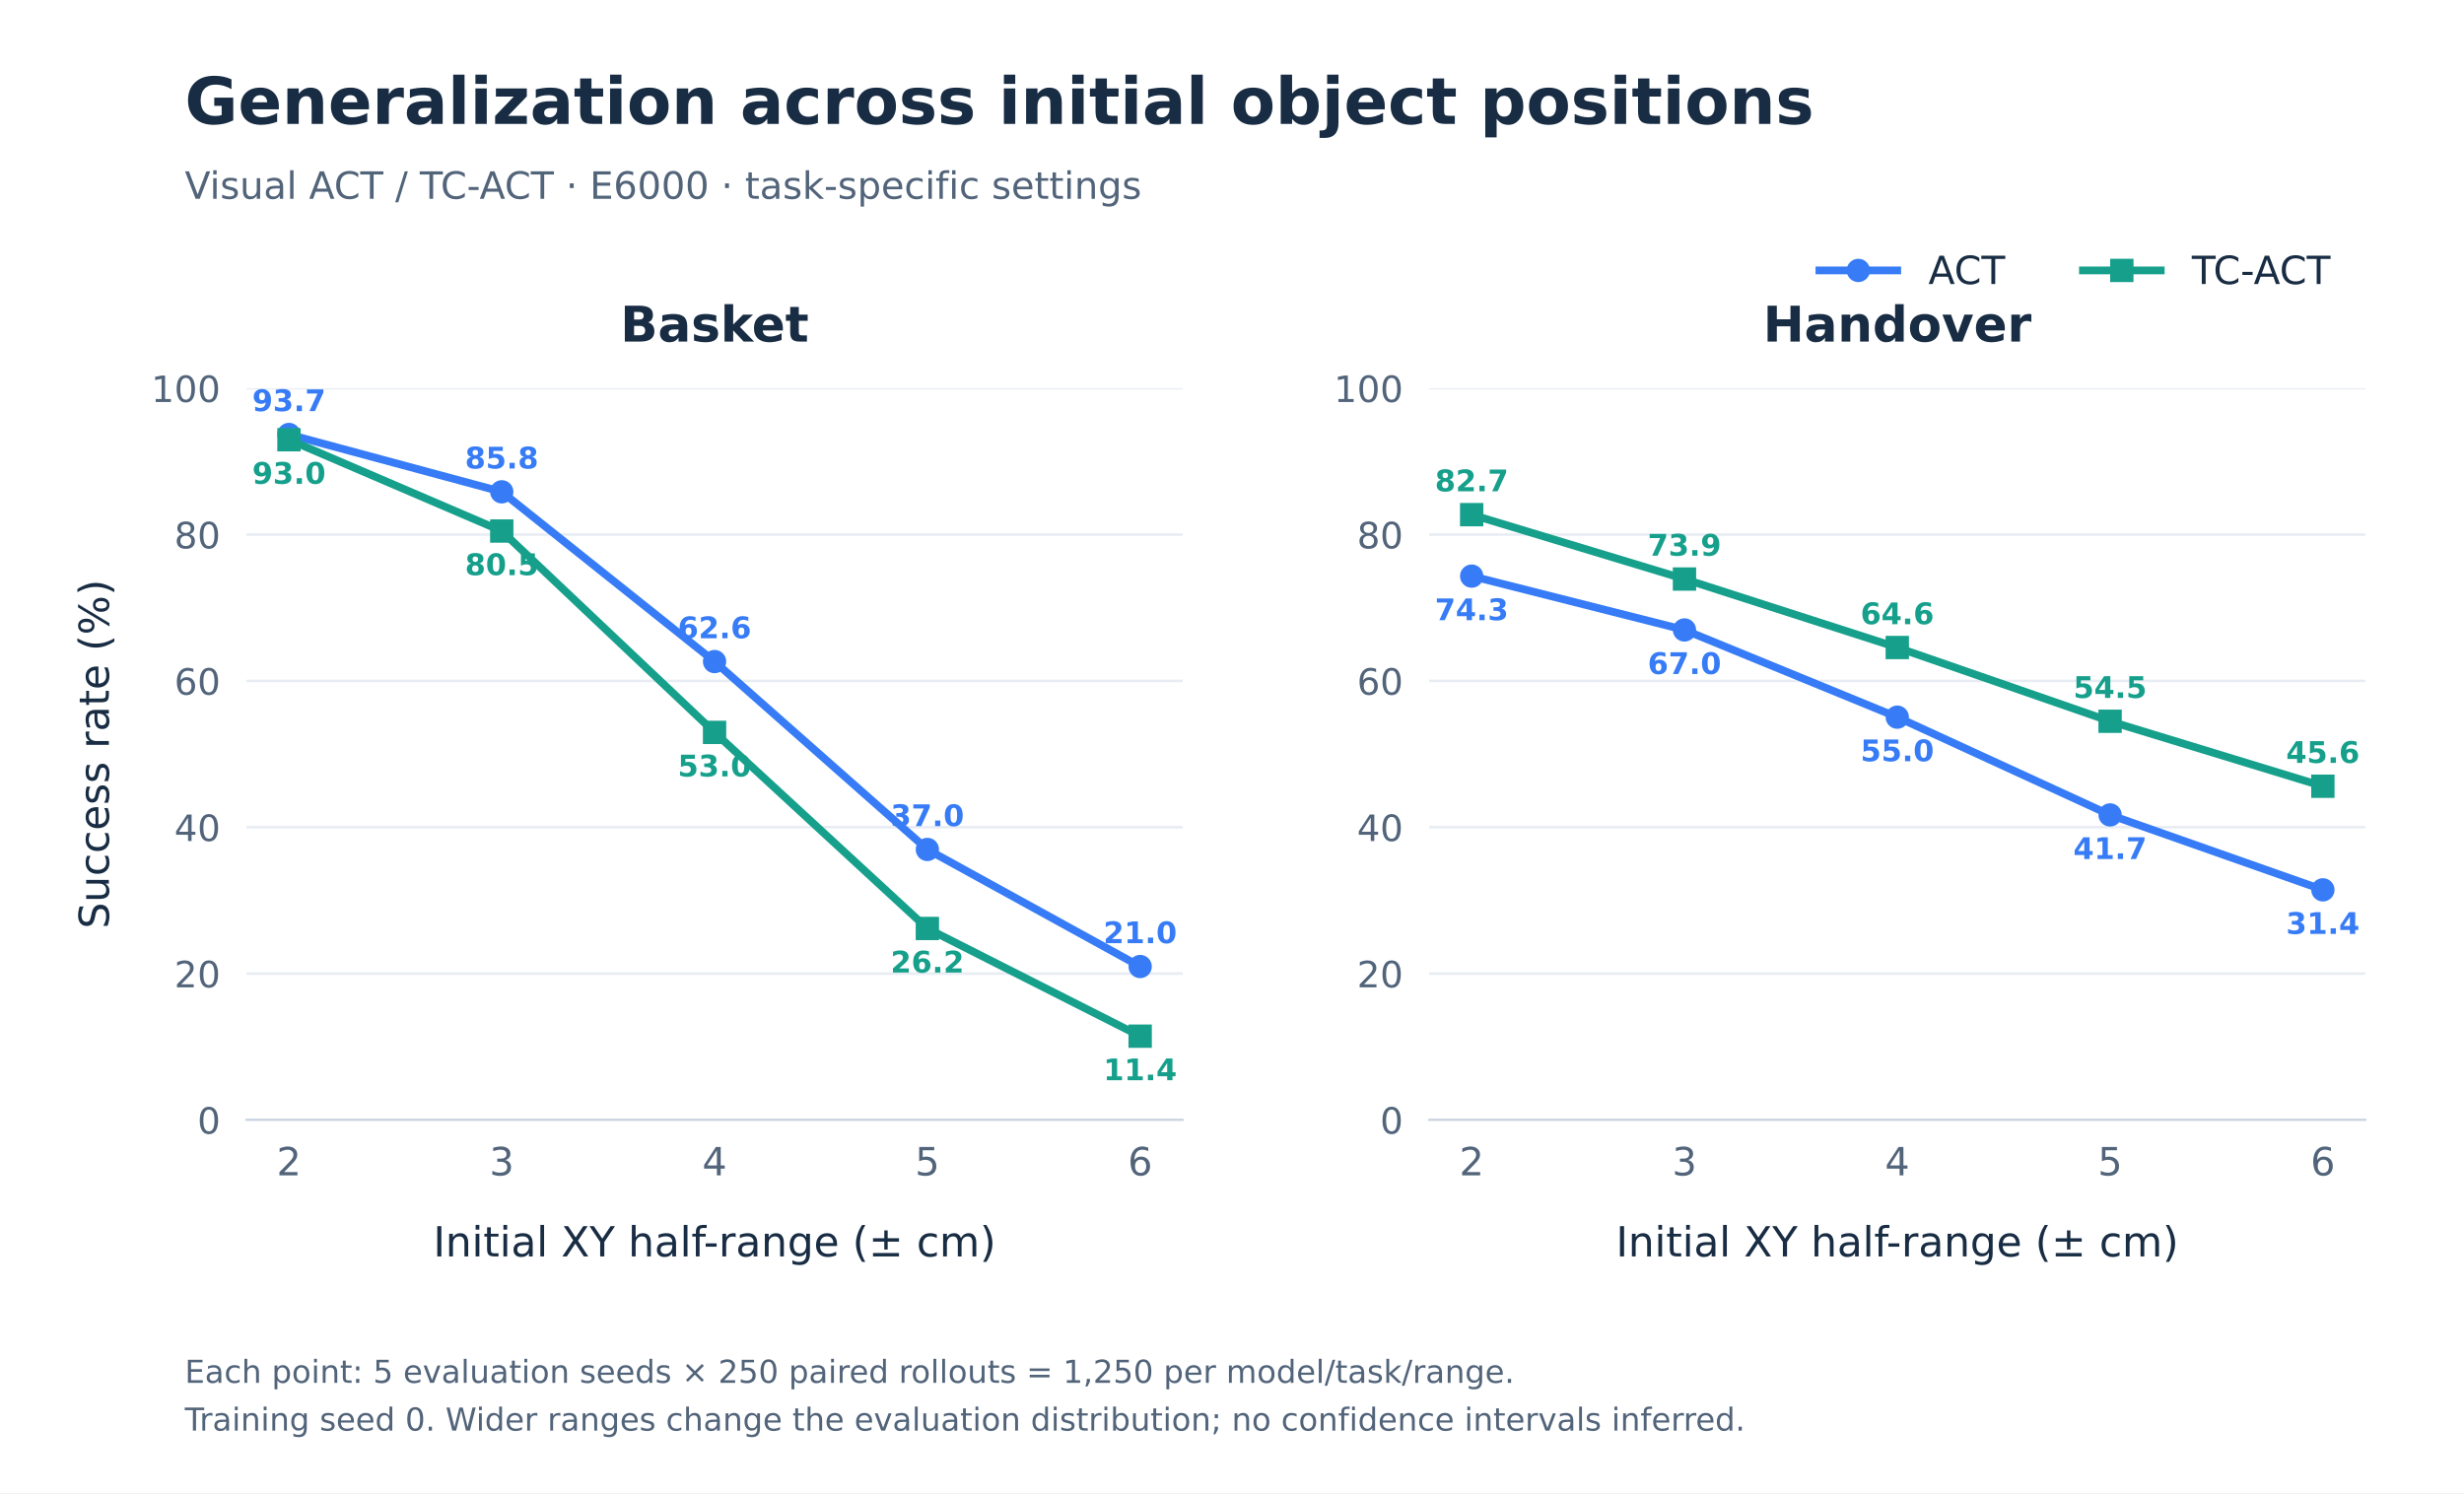
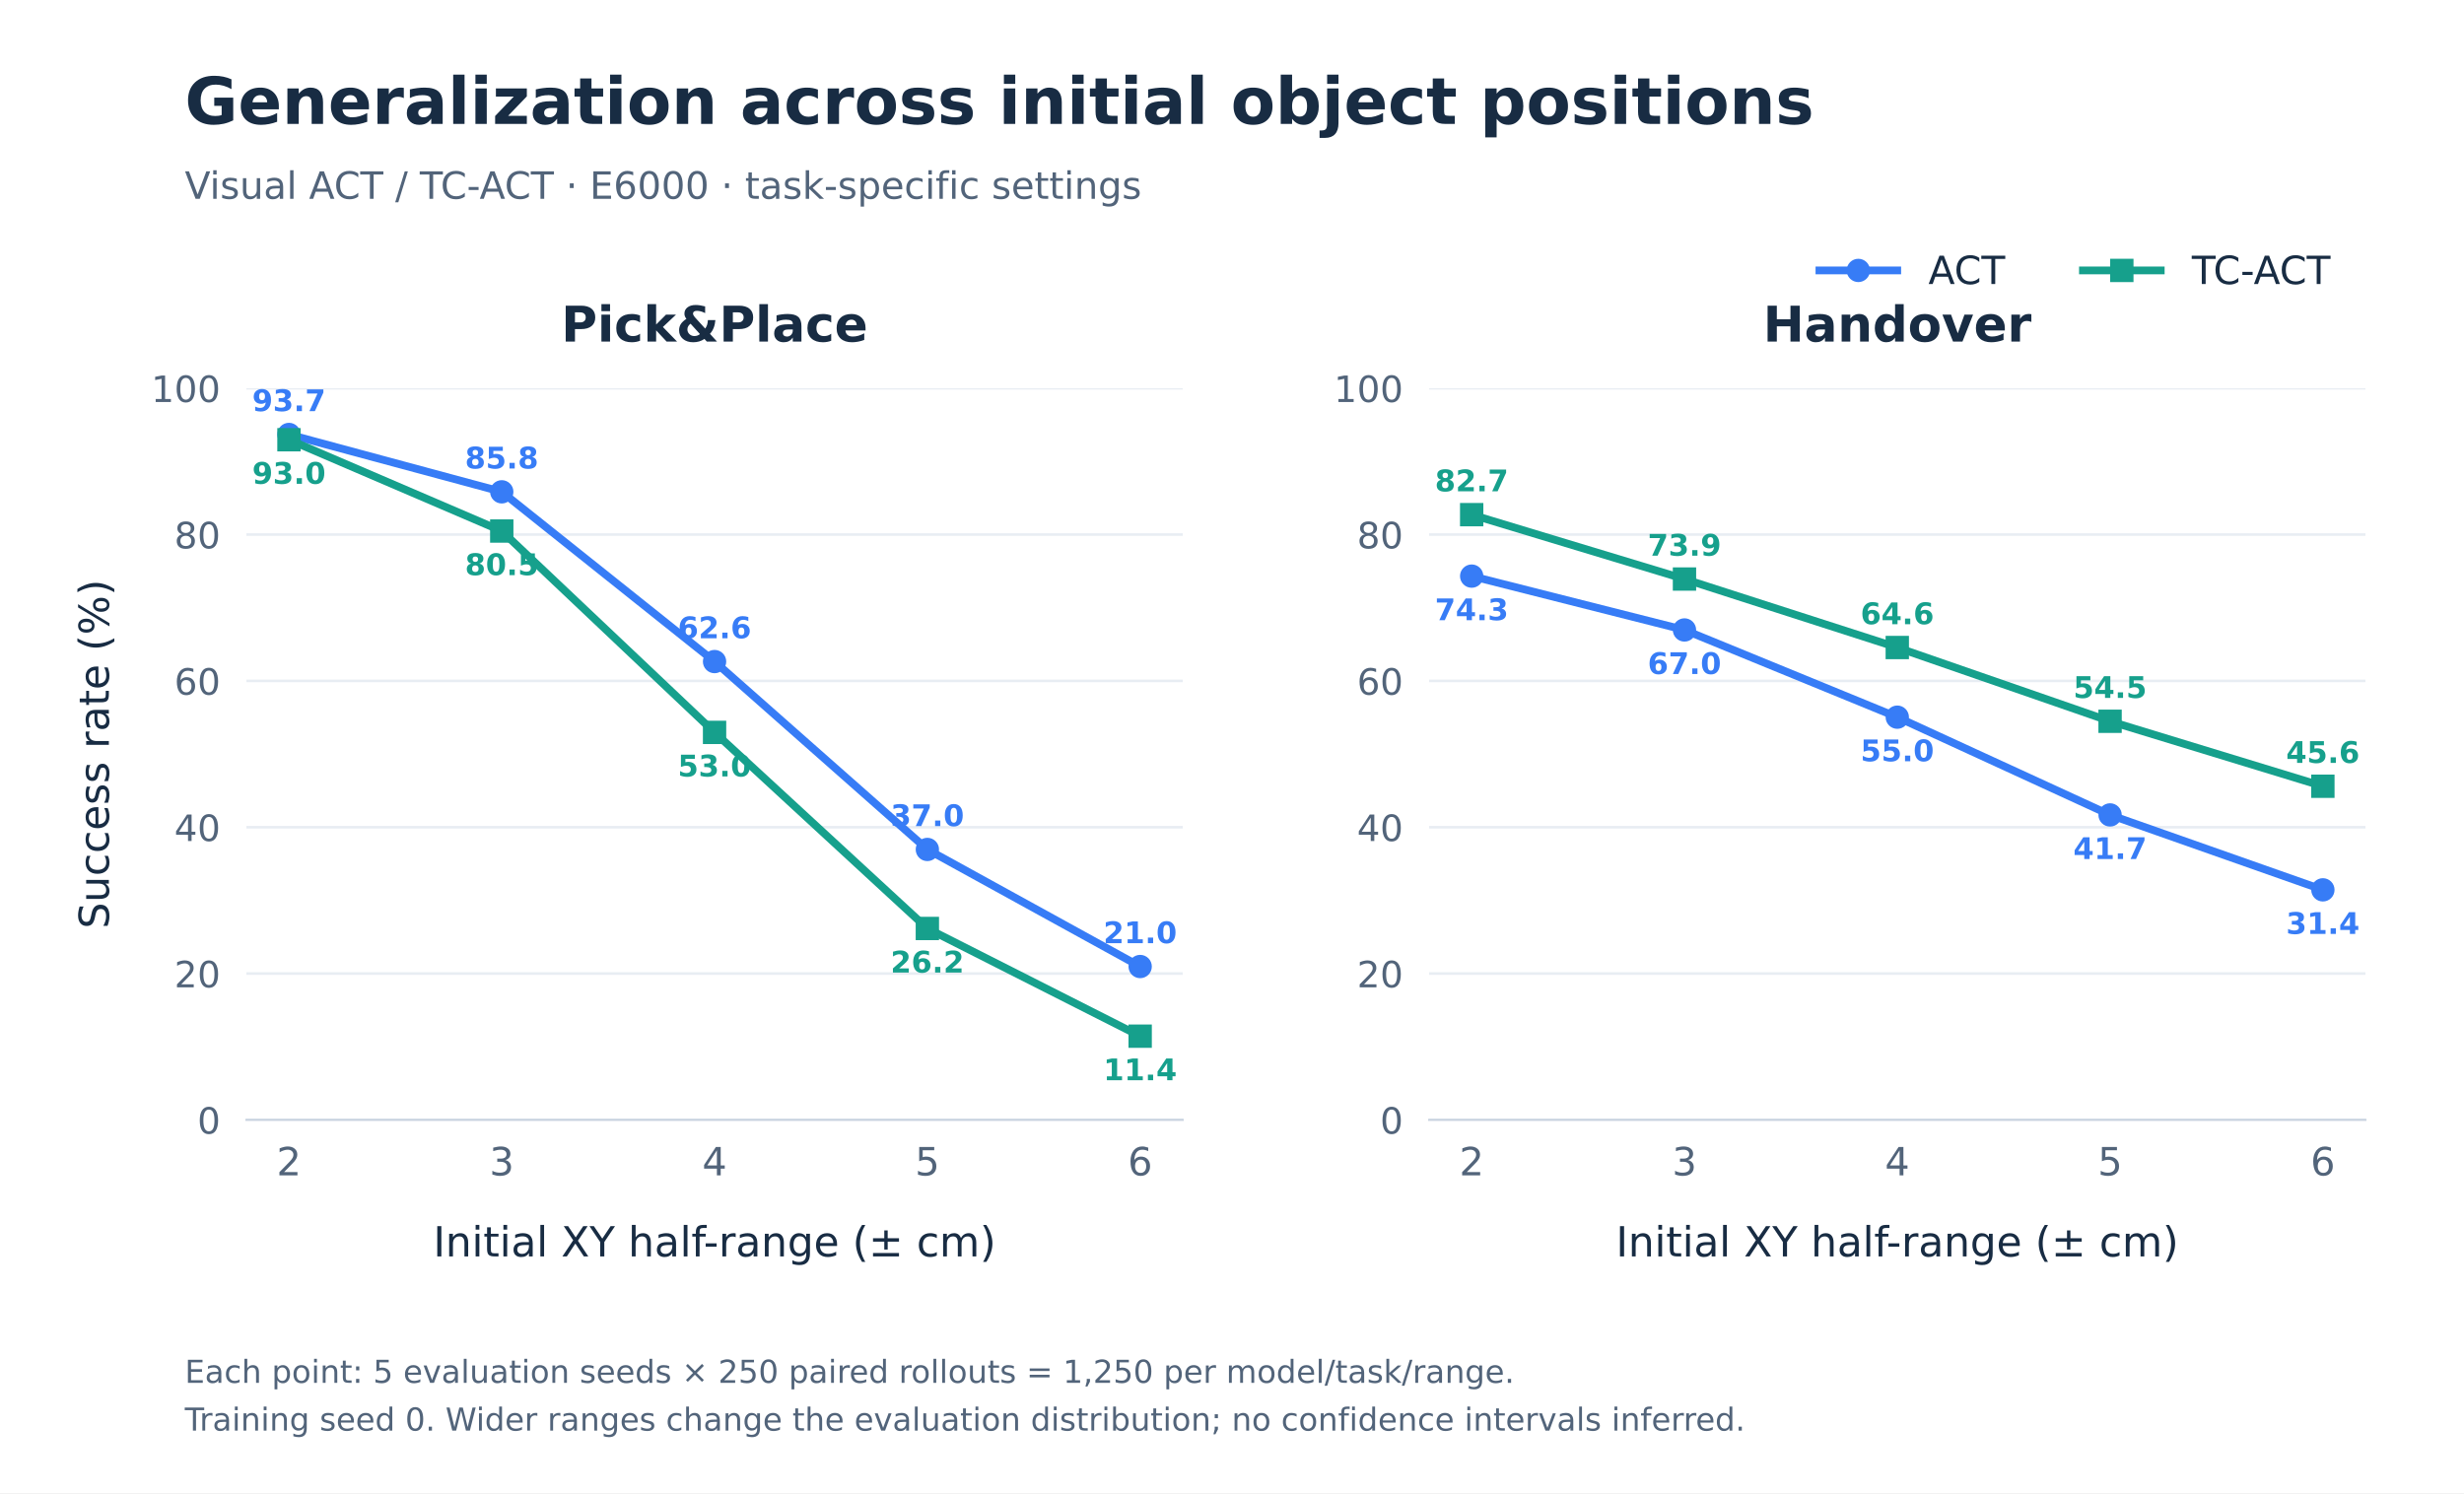
<svg xmlns="http://www.w3.org/2000/svg" xmlns:xlink="http://www.w3.org/1999/xlink" width="950.4pt" height="576pt" viewBox="0 0 950.4 576" version="1.1" role="img" aria-labelledby="spatial-generalization-e6000-title spatial-generalization-e6000-desc">
  <defs>
    <style type="text/css">*{stroke-linejoin: round; stroke-linecap: butt}</style>
  </defs>
  <g id="figure_1">
    <g id="patch_1">
      <path d="M 0 576  L 950.4 576  L 950.4 0  L 0 0  z " style="fill: #ffffff" />
    </g>
    <g id="axes_1">
      <g id="patch_2">
        <path d="M 95.04 432  L 456.192 432  L 456.192 149.76  L 95.04 149.76  z " style="fill: #ffffff" />
      </g>
      <g id="matplotlib.axis_1">
        <g id="xtick_1">
          <g id="line2d_1" />
          <g id="text_1">
            <text style="fill: #52647a; font: 15px 'DejaVu Sans'; text-anchor: middle" x="111.456" y="453.398" transform="rotate(-0, 111.456, 453.3977)">2</text>
          </g>
        </g>
        <g id="xtick_2">
          <g id="line2d_2" />
          <g id="text_2">
            <text style="fill: #52647a; font: 15px 'DejaVu Sans'; text-anchor: middle" x="193.536" y="453.398" transform="rotate(-0, 193.536, 453.3977)">3</text>
          </g>
        </g>
        <g id="xtick_3">
          <g id="line2d_3" />
          <g id="text_3">
            <text style="fill: #52647a; font: 15px 'DejaVu Sans'; text-anchor: middle" x="275.616" y="453.398" transform="rotate(-0, 275.616, 453.3977)">4</text>
          </g>
        </g>
        <g id="xtick_4">
          <g id="line2d_4" />
          <g id="text_4">
            <text style="fill: #52647a; font: 15px 'DejaVu Sans'; text-anchor: middle" x="357.696" y="453.398" transform="rotate(-0, 357.696, 453.3977)">5</text>
          </g>
        </g>
        <g id="xtick_5">
          <g id="line2d_5" />
          <g id="text_5">
            <text style="fill: #52647a; font: 15px 'DejaVu Sans'; text-anchor: middle" x="439.776" y="453.398" transform="rotate(-0, 439.776, 453.3977)">6</text>
          </g>
        </g>
        <g id="text_6">
          <text style="fill: #182c43; font: 16px 'DejaVu Sans'; text-anchor: middle" x="275.616" y="484.675" transform="rotate(-0, 275.616, 484.6747)">Initial XY half-range (± cm)</text>
        </g>
      </g>
      <g id="matplotlib.axis_2">
        <g id="ytick_1">
          <g id="line2d_6">
            <path d="M 95.04 432  L 456.192 432  " clip-path="url(#p1bbc019dfa)" style="fill: none; stroke: #e8edf3; stroke-linecap: square" />
          </g>
          <g id="line2d_7" />
          <g id="text_7">
            <text style="fill: #52647a; font: 14px 'DejaVu Sans'; text-anchor: end" x="85.04" y="437.319" transform="rotate(-0, 85.04, 437.3189)">0</text>
          </g>
        </g>
        <g id="ytick_2">
          <g id="line2d_8">
            <path d="M 95.04 375.552  L 456.192 375.552  " clip-path="url(#p1bbc019dfa)" style="fill: none; stroke: #e8edf3; stroke-linecap: square" />
          </g>
          <g id="line2d_9" />
          <g id="text_8">
            <text style="fill: #52647a; font: 14px 'DejaVu Sans'; text-anchor: end" x="85.04" y="380.871" transform="rotate(-0, 85.04, 380.8709)">20</text>
          </g>
        </g>
        <g id="ytick_3">
          <g id="line2d_10">
            <path d="M 95.04 319.104  L 456.192 319.104  " clip-path="url(#p1bbc019dfa)" style="fill: none; stroke: #e8edf3; stroke-linecap: square" />
          </g>
          <g id="line2d_11" />
          <g id="text_9">
            <text style="fill: #52647a; font: 14px 'DejaVu Sans'; text-anchor: end" x="85.04" y="324.423" transform="rotate(-0, 85.04, 324.4229)">40</text>
          </g>
        </g>
        <g id="ytick_4">
          <g id="line2d_12">
            <path d="M 95.04 262.656  L 456.192 262.656  " clip-path="url(#p1bbc019dfa)" style="fill: none; stroke: #e8edf3; stroke-linecap: square" />
          </g>
          <g id="line2d_13" />
          <g id="text_10">
            <text style="fill: #52647a; font: 14px 'DejaVu Sans'; text-anchor: end" x="85.04" y="267.975" transform="rotate(-0, 85.04, 267.9749)">60</text>
          </g>
        </g>
        <g id="ytick_5">
          <g id="line2d_14">
            <path d="M 95.04 206.208  L 456.192 206.208  " clip-path="url(#p1bbc019dfa)" style="fill: none; stroke: #e8edf3; stroke-linecap: square" />
          </g>
          <g id="line2d_15" />
          <g id="text_11">
            <text style="fill: #52647a; font: 14px 'DejaVu Sans'; text-anchor: end" x="85.04" y="211.527" transform="rotate(-0, 85.04, 211.5269)">80</text>
          </g>
        </g>
        <g id="ytick_6">
          <g id="line2d_16">
            <path d="M 95.04 149.76  L 456.192 149.76  " clip-path="url(#p1bbc019dfa)" style="fill: none; stroke: #e8edf3; stroke-linecap: square" />
          </g>
          <g id="line2d_17" />
          <g id="text_12">
            <text style="fill: #52647a; font: 14px 'DejaVu Sans'; text-anchor: end" x="85.04" y="155.079" transform="rotate(-0, 85.04, 155.0789)">100</text>
          </g>
        </g>
        <g id="text_13">
          <text style="fill: #182c43; font: 16px 'DejaVu Sans'; text-anchor: middle" x="41.99" y="290.88" transform="rotate(-90, 41.99, 290.88)">Success rate (%)</text>
        </g>
      </g>
      <g id="line2d_18">
        <path d="M 111.456 167.598  L 193.536 189.725  L 275.616 255.205  L 357.696 327.684  L 439.776 372.842  " clip-path="url(#p1bbc019dfa)" style="fill: none; stroke: #377cf6; stroke-width: 3; stroke-linecap: square" />
        <defs>
          <path id="m07bcd4bb9e" d="M 0 4  C 1.061 4 2.078 3.579 2.828 2.828  C 3.579 2.078 4 1.061 4 0  C 4 -1.061 3.579 -2.078 2.828 -2.828  C 2.078 -3.579 1.061 -4 0 -4  C -1.061 -4 -2.078 -3.579 -2.828 -2.828  C -3.579 -2.078 -4 -1.061 -4 0  C -4 1.061 -3.579 2.078 -2.828 2.828  C -2.078 3.579 -1.061 4 0 4  z " style="stroke: #377cf6" />
        </defs>
        <g clip-path="url(#p1bbc019dfa)">
          <use xlink:href="#m07bcd4bb9e" x="111.456" y="167.598" style="fill: #377cf6; stroke: #377cf6" />
          <use xlink:href="#m07bcd4bb9e" x="193.536" y="189.725" style="fill: #377cf6; stroke: #377cf6" />
          <use xlink:href="#m07bcd4bb9e" x="275.616" y="255.205" style="fill: #377cf6; stroke: #377cf6" />
          <use xlink:href="#m07bcd4bb9e" x="357.696" y="327.684" style="fill: #377cf6; stroke: #377cf6" />
          <use xlink:href="#m07bcd4bb9e" x="439.776" y="372.842" style="fill: #377cf6; stroke: #377cf6" />
        </g>
      </g>
      <g id="line2d_19">
        <path d="M 111.456 169.63  L 193.536 204.853  L 275.616 282.526  L 357.696 358.166  L 439.776 399.712  " clip-path="url(#p1bbc019dfa)" style="fill: none; stroke: #16a08c; stroke-width: 3; stroke-linecap: square" />
        <defs>
          <path id="mdac34300d3" d="M -4 4  L 4 4  L 4 -4  L -4 -4  z " style="stroke: #16a08c; stroke-linejoin: miter" />
        </defs>
        <g clip-path="url(#p1bbc019dfa)">
          <use xlink:href="#mdac34300d3" x="111.456" y="169.63" style="fill: #16a08c; stroke: #16a08c; stroke-linejoin: miter" />
          <use xlink:href="#mdac34300d3" x="193.536" y="204.853" style="fill: #16a08c; stroke: #16a08c; stroke-linejoin: miter" />
          <use xlink:href="#mdac34300d3" x="275.616" y="282.526" style="fill: #16a08c; stroke: #16a08c; stroke-linejoin: miter" />
          <use xlink:href="#mdac34300d3" x="357.696" y="358.166" style="fill: #16a08c; stroke: #16a08c; stroke-linejoin: miter" />
          <use xlink:href="#mdac34300d3" x="439.776" y="399.712" style="fill: #16a08c; stroke: #16a08c; stroke-linejoin: miter" />
        </g>
      </g>
      <g id="patch_3">
        <path d="M 95.04 432  L 456.192 432  " style="fill: none; stroke: #c8d2df; stroke-width: 0.8; stroke-linejoin: miter; stroke-linecap: square" />
      </g>
      <g id="text_14">
        <text style="fill: #377cf6; font: 700 11.5px 'DejaVu Sans'; text-anchor: middle" x="111.456" y="158.598" transform="rotate(-0, 111.456, 158.5976)">93.7</text>
      </g>
      <g id="text_15">
        <text style="fill: #377cf6; font: 700 11.5px 'DejaVu Sans'; text-anchor: middle" x="193.536" y="180.725" transform="rotate(-0, 193.536, 180.7252)">85.8</text>
      </g>
      <g id="text_16">
        <text style="fill: #377cf6; font: 700 11.5px 'DejaVu Sans'; text-anchor: middle" x="275.616" y="246.205" transform="rotate(-0, 275.616, 246.2049)">62.6</text>
      </g>
      <g id="text_17">
        <text style="fill: #377cf6; font: 700 11.5px 'DejaVu Sans'; text-anchor: middle" x="357.696" y="318.684" transform="rotate(-0, 357.696, 318.6841)">37.0</text>
      </g>
      <g id="text_18">
        <text style="fill: #377cf6; font: 700 11.5px 'DejaVu Sans'; text-anchor: middle" x="439.776" y="363.842" transform="rotate(-0, 439.776, 363.8425)">21.0</text>
      </g>
      <g id="text_19">
        <text style="fill: #16a08c; font: 700 11.5px 'DejaVu Sans'; text-anchor: middle" x="111.456" y="186.63" transform="rotate(-0, 111.456, 186.6297)">93.0</text>
      </g>
      <g id="text_20">
        <text style="fill: #16a08c; font: 700 11.5px 'DejaVu Sans'; text-anchor: middle" x="193.536" y="221.853" transform="rotate(-0, 193.536, 221.8532)">80.5</text>
      </g>
      <g id="text_21">
        <text style="fill: #16a08c; font: 700 11.5px 'DejaVu Sans'; text-anchor: middle" x="275.616" y="299.526" transform="rotate(-0, 275.616, 299.5257)">53.0</text>
      </g>
      <g id="text_22">
        <text style="fill: #16a08c; font: 700 11.5px 'DejaVu Sans'; text-anchor: middle" x="357.696" y="375.166" transform="rotate(-0, 357.696, 375.166)">26.2</text>
      </g>
      <g id="text_23">
        <text style="fill: #16a08c; font: 700 11.5px 'DejaVu Sans'; text-anchor: middle" x="439.776" y="416.712" transform="rotate(-0, 439.776, 416.7117)">11.4</text>
      </g>
      <g id="text_24">
-         <text style="fill: #182c43; font: 700 19px 'DejaVu Sans'; text-anchor: middle" x="275.616" y="131.76" transform="rotate(-0, 275.616, 131.76)">Basket</text>
+         <text style="fill: #182c43; font: 700 19px 'DejaVu Sans'; text-anchor: middle" x="275.616" y="131.76" transform="rotate(-0, 275.616, 131.76)">Pick&amp;Place</text>
      </g>
    </g>
    <g id="axes_2">
      <g id="patch_4">
        <path d="M 551.232 432  L 912.384 432  L 912.384 149.76  L 551.232 149.76  z " style="fill: #ffffff" />
      </g>
      <g id="matplotlib.axis_3">
        <g id="xtick_6">
          <g id="line2d_20" />
          <g id="text_25">
            <text style="fill: #52647a; font: 15px 'DejaVu Sans'; text-anchor: middle" x="567.648" y="453.398" transform="rotate(-0, 567.648, 453.3977)">2</text>
          </g>
        </g>
        <g id="xtick_7">
          <g id="line2d_21" />
          <g id="text_26">
            <text style="fill: #52647a; font: 15px 'DejaVu Sans'; text-anchor: middle" x="649.728" y="453.398" transform="rotate(-0, 649.728, 453.3977)">3</text>
          </g>
        </g>
        <g id="xtick_8">
          <g id="line2d_22" />
          <g id="text_27">
            <text style="fill: #52647a; font: 15px 'DejaVu Sans'; text-anchor: middle" x="731.808" y="453.398" transform="rotate(-0, 731.808, 453.3977)">4</text>
          </g>
        </g>
        <g id="xtick_9">
          <g id="line2d_23" />
          <g id="text_28">
            <text style="fill: #52647a; font: 15px 'DejaVu Sans'; text-anchor: middle" x="813.888" y="453.398" transform="rotate(-0, 813.888, 453.3977)">5</text>
          </g>
        </g>
        <g id="xtick_10">
          <g id="line2d_24" />
          <g id="text_29">
            <text style="fill: #52647a; font: 15px 'DejaVu Sans'; text-anchor: middle" x="895.968" y="453.398" transform="rotate(-0, 895.968, 453.3977)">6</text>
          </g>
        </g>
        <g id="text_30">
          <text style="fill: #182c43; font: 16px 'DejaVu Sans'; text-anchor: middle" x="731.808" y="484.675" transform="rotate(-0, 731.808, 484.6747)">Initial XY half-range (± cm)</text>
        </g>
      </g>
      <g id="matplotlib.axis_4">
        <g id="ytick_7">
          <g id="line2d_25">
            <path d="M 551.232 432  L 912.384 432  " clip-path="url(#p4d25117b9a)" style="fill: none; stroke: #e8edf3; stroke-linecap: square" />
          </g>
          <g id="line2d_26" />
          <g id="text_31">
            <text style="fill: #52647a; font: 14px 'DejaVu Sans'; text-anchor: end" x="541.232" y="437.319" transform="rotate(-0, 541.232, 437.3189)">0</text>
          </g>
        </g>
        <g id="ytick_8">
          <g id="line2d_27">
            <path d="M 551.232 375.552  L 912.384 375.552  " clip-path="url(#p4d25117b9a)" style="fill: none; stroke: #e8edf3; stroke-linecap: square" />
          </g>
          <g id="line2d_28" />
          <g id="text_32">
            <text style="fill: #52647a; font: 14px 'DejaVu Sans'; text-anchor: end" x="541.232" y="380.871" transform="rotate(-0, 541.232, 380.8709)">20</text>
          </g>
        </g>
        <g id="ytick_9">
          <g id="line2d_29">
            <path d="M 551.232 319.104  L 912.384 319.104  " clip-path="url(#p4d25117b9a)" style="fill: none; stroke: #e8edf3; stroke-linecap: square" />
          </g>
          <g id="line2d_30" />
          <g id="text_33">
            <text style="fill: #52647a; font: 14px 'DejaVu Sans'; text-anchor: end" x="541.232" y="324.423" transform="rotate(-0, 541.232, 324.4229)">40</text>
          </g>
        </g>
        <g id="ytick_10">
          <g id="line2d_31">
            <path d="M 551.232 262.656  L 912.384 262.656  " clip-path="url(#p4d25117b9a)" style="fill: none; stroke: #e8edf3; stroke-linecap: square" />
          </g>
          <g id="line2d_32" />
          <g id="text_34">
            <text style="fill: #52647a; font: 14px 'DejaVu Sans'; text-anchor: end" x="541.232" y="267.975" transform="rotate(-0, 541.232, 267.9749)">60</text>
          </g>
        </g>
        <g id="ytick_11">
          <g id="line2d_33">
            <path d="M 551.232 206.208  L 912.384 206.208  " clip-path="url(#p4d25117b9a)" style="fill: none; stroke: #e8edf3; stroke-linecap: square" />
          </g>
          <g id="line2d_34" />
          <g id="text_35">
            <text style="fill: #52647a; font: 14px 'DejaVu Sans'; text-anchor: end" x="541.232" y="211.527" transform="rotate(-0, 541.232, 211.5269)">80</text>
          </g>
        </g>
        <g id="ytick_12">
          <g id="line2d_35">
            <path d="M 551.232 149.76  L 912.384 149.76  " clip-path="url(#p4d25117b9a)" style="fill: none; stroke: #e8edf3; stroke-linecap: square" />
          </g>
          <g id="line2d_36" />
          <g id="text_36">
            <text style="fill: #52647a; font: 14px 'DejaVu Sans'; text-anchor: end" x="541.232" y="155.079" transform="rotate(-0, 541.232, 155.0789)">100</text>
          </g>
        </g>
      </g>
      <g id="line2d_37">
        <path d="M 567.648 222.239  L 649.728 243.012  L 731.808 276.655  L 813.888 314.362  L 895.968 343.264  " clip-path="url(#p4d25117b9a)" style="fill: none; stroke: #377cf6; stroke-width: 3; stroke-linecap: square" />
        <g clip-path="url(#p4d25117b9a)">
          <use xlink:href="#m07bcd4bb9e" x="567.648" y="222.239" style="fill: #377cf6; stroke: #377cf6" />
          <use xlink:href="#m07bcd4bb9e" x="649.728" y="243.012" style="fill: #377cf6; stroke: #377cf6" />
          <use xlink:href="#m07bcd4bb9e" x="731.808" y="276.655" style="fill: #377cf6; stroke: #377cf6" />
          <use xlink:href="#m07bcd4bb9e" x="813.888" y="314.362" style="fill: #377cf6; stroke: #377cf6" />
          <use xlink:href="#m07bcd4bb9e" x="895.968" y="343.264" style="fill: #377cf6; stroke: #377cf6" />
        </g>
      </g>
      <g id="line2d_38">
        <path d="M 567.648 198.531  L 649.728 223.368  L 731.808 249.786  L 813.888 278.236  L 895.968 303.299  " clip-path="url(#p4d25117b9a)" style="fill: none; stroke: #16a08c; stroke-width: 3; stroke-linecap: square" />
        <g clip-path="url(#p4d25117b9a)">
          <use xlink:href="#mdac34300d3" x="567.648" y="198.531" style="fill: #16a08c; stroke: #16a08c; stroke-linejoin: miter" />
          <use xlink:href="#mdac34300d3" x="649.728" y="223.368" style="fill: #16a08c; stroke: #16a08c; stroke-linejoin: miter" />
          <use xlink:href="#mdac34300d3" x="731.808" y="249.786" style="fill: #16a08c; stroke: #16a08c; stroke-linejoin: miter" />
          <use xlink:href="#mdac34300d3" x="813.888" y="278.236" style="fill: #16a08c; stroke: #16a08c; stroke-linejoin: miter" />
          <use xlink:href="#mdac34300d3" x="895.968" y="303.299" style="fill: #16a08c; stroke: #16a08c; stroke-linejoin: miter" />
        </g>
      </g>
      <g id="patch_5">
        <path d="M 551.232 432  L 912.384 432  " style="fill: none; stroke: #c8d2df; stroke-width: 0.8; stroke-linejoin: miter; stroke-linecap: square" />
      </g>
      <g id="text_37">
        <text style="fill: #377cf6; font: 700 11.5px 'DejaVu Sans'; text-anchor: middle" x="567.648" y="239.239" transform="rotate(-0, 567.648, 239.2392)">74.3</text>
      </g>
      <g id="text_38">
        <text style="fill: #377cf6; font: 700 11.5px 'DejaVu Sans'; text-anchor: middle" x="649.728" y="260.012" transform="rotate(-0, 649.728, 260.0121)">67.0</text>
      </g>
      <g id="text_39">
        <text style="fill: #377cf6; font: 700 11.5px 'DejaVu Sans'; text-anchor: middle" x="731.808" y="293.655" transform="rotate(-0, 731.808, 293.6551)">55.0</text>
      </g>
      <g id="text_40">
        <text style="fill: #377cf6; font: 700 11.5px 'DejaVu Sans'; text-anchor: middle" x="813.888" y="331.362" transform="rotate(-0, 813.888, 331.3624)">41.7</text>
      </g>
      <g id="text_41">
        <text style="fill: #377cf6; font: 700 11.5px 'DejaVu Sans'; text-anchor: middle" x="895.968" y="360.264" transform="rotate(-0, 895.968, 360.2637)">31.4</text>
      </g>
      <g id="text_42">
        <text style="fill: #16a08c; font: 700 11.5px 'DejaVu Sans'; text-anchor: middle" x="567.648" y="189.531" transform="rotate(-0, 567.648, 189.5311)">82.7</text>
      </g>
      <g id="text_43">
        <text style="fill: #16a08c; font: 700 11.5px 'DejaVu Sans'; text-anchor: middle" x="649.728" y="214.368" transform="rotate(-0, 649.728, 214.3682)">73.9</text>
      </g>
      <g id="text_44">
        <text style="fill: #16a08c; font: 700 11.5px 'DejaVu Sans'; text-anchor: middle" x="731.808" y="240.786" transform="rotate(-0, 731.808, 240.7859)">64.6</text>
      </g>
      <g id="text_45">
        <text style="fill: #16a08c; font: 700 11.5px 'DejaVu Sans'; text-anchor: middle" x="813.888" y="269.236" transform="rotate(-0, 813.888, 269.2356)">54.5</text>
      </g>
      <g id="text_46">
        <text style="fill: #16a08c; font: 700 11.5px 'DejaVu Sans'; text-anchor: middle" x="895.968" y="294.299" transform="rotate(-0, 895.968, 294.2986)">45.6</text>
      </g>
      <g id="text_47">
        <text style="fill: #182c43; font: 700 19px 'DejaVu Sans'; text-anchor: middle" x="731.808" y="131.76" transform="rotate(-0, 731.808, 131.76)">Handover</text>
      </g>
    </g>
    <g id="text_48">
      <text style="fill: #182c43; font: 700 25px 'DejaVu Sans'; text-anchor: start" x="71.28" y="47.796" transform="rotate(-0, 71.28, 47.79609)">Generalization across initial object positions</text>
    </g>
    <g id="text_49">
      <text style="fill: #52647a; font: 14.5px 'DejaVu Sans'; text-anchor: start" x="71.28" y="76.682" transform="rotate(-0, 71.28, 76.68173)">Visual ACT / TC-ACT  ·  E6000  ·  task-specific settings</text>
    </g>
    <g id="text_50">
      <text style="fill: #52647a; font: 12.2px 'DejaVu Sans'; text-anchor: start" x="71.28" y="533.43" transform="rotate(-0, 71.28, 533.4301)">Each point: 5 evaluation seeds × 250 paired rollouts = 1,250 per model/task/range.</text>
    </g>
    <g id="text_51">
      <text style="fill: #52647a; font: 12.2px 'DejaVu Sans'; text-anchor: start" x="71.28" y="551.862" transform="rotate(-0, 71.28, 551.8621)">Training seed 0. Wider ranges change the evaluation distribution; no confidence intervals inferred.</text>
    </g>
    <g id="legend_1">
      <g id="line2d_39">
        <path d="M 701.786 104.32  L 716.786 104.32  L 731.786 104.32  " style="fill: none; stroke: #377cf6; stroke-width: 3; stroke-linecap: square" />
        <g>
          <use xlink:href="#m07bcd4bb9e" x="716.786" y="104.32" style="fill: #377cf6; stroke: #377cf6" />
        </g>
      </g>
      <g id="text_52">
        <text style="fill: #182c43; font: 15px 'DejaVu Sans'; text-anchor: start" x="743.786" y="109.57" transform="rotate(-0, 743.7863, 109.5697)">ACT</text>
      </g>
      <g id="line2d_40">
        <path d="M 803.421 104.32  L 818.421 104.32  L 833.421 104.32  " style="fill: none; stroke: #16a08c; stroke-width: 3; stroke-linecap: square" />
        <g>
          <use xlink:href="#mdac34300d3" x="818.421" y="104.32" style="fill: #16a08c; stroke: #16a08c; stroke-linejoin: miter" />
        </g>
      </g>
      <g id="text_53">
        <text style="fill: #182c43; font: 15px 'DejaVu Sans'; text-anchor: start" x="845.421" y="109.57" transform="rotate(-0, 845.4207, 109.5697)">TC-ACT</text>
      </g>
    </g>
  </g>
  <defs>
    <clipPath id="p1bbc019dfa">
      <rect x="95.04" y="149.76" width="361.152" height="282.24" />
    </clipPath>
    <clipPath id="p4d25117b9a">
      <rect x="551.232" y="149.76" width="361.152" height="282.24" />
    </clipPath>
  </defs>
</svg>
